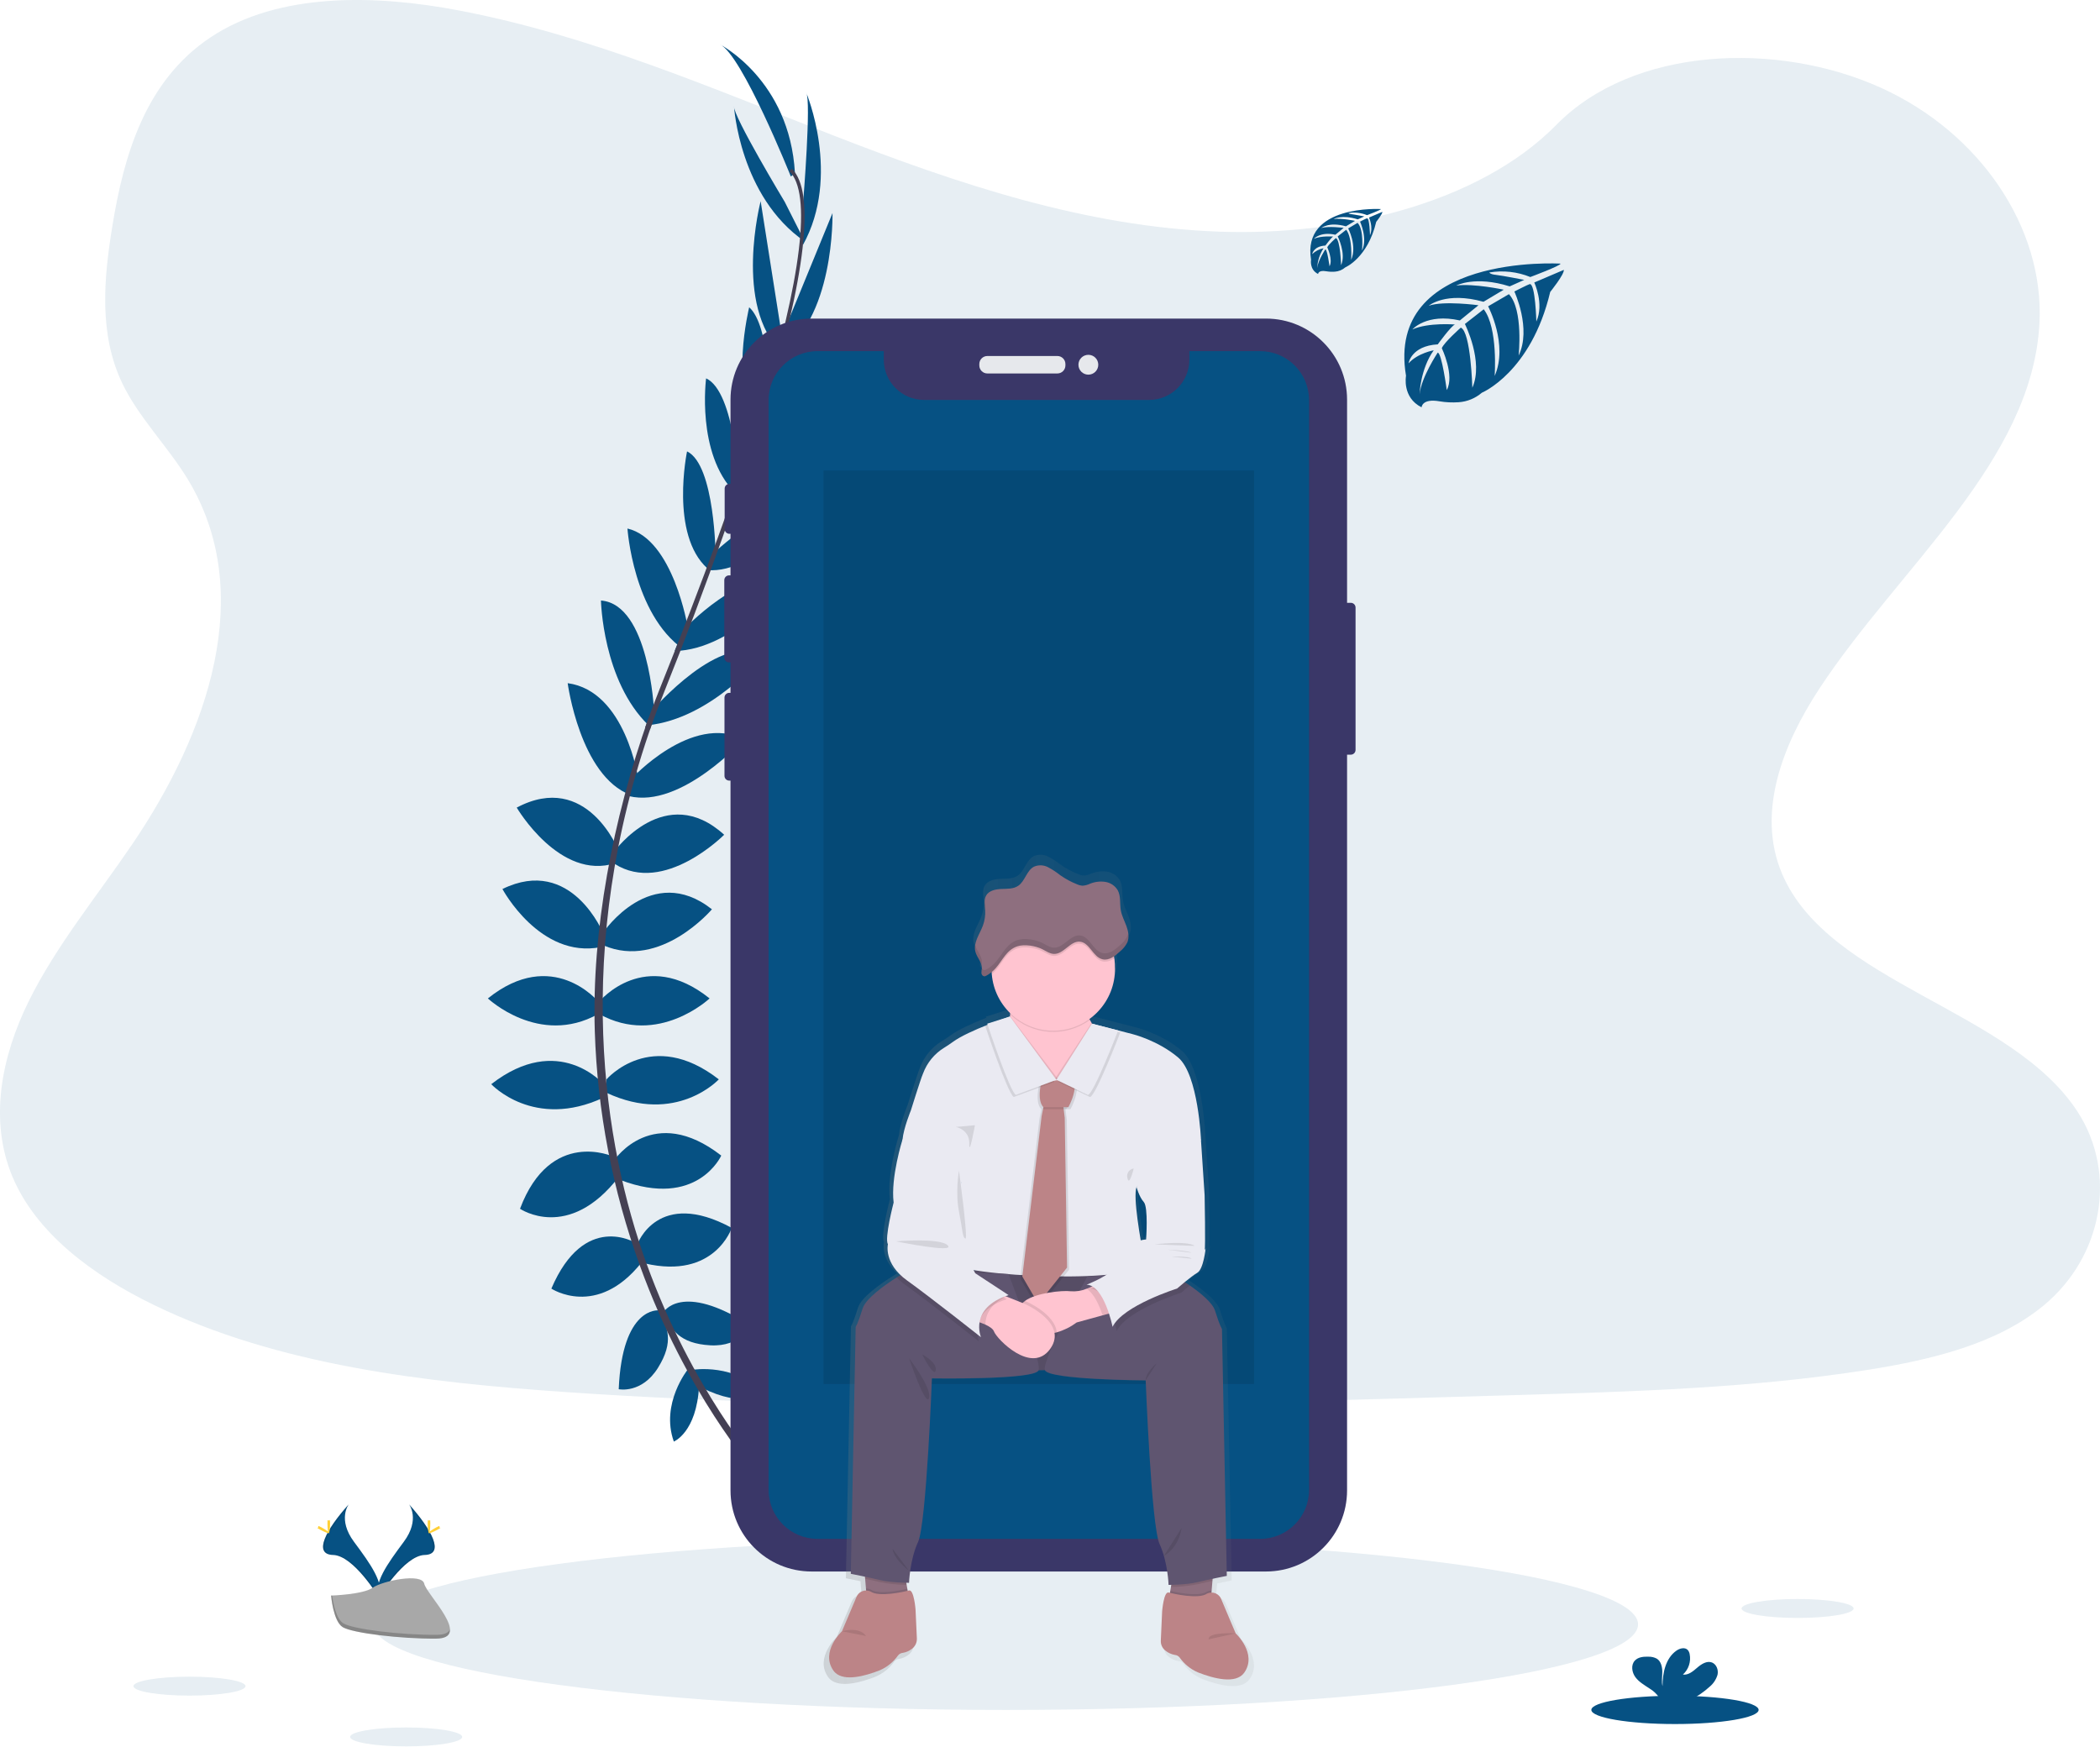
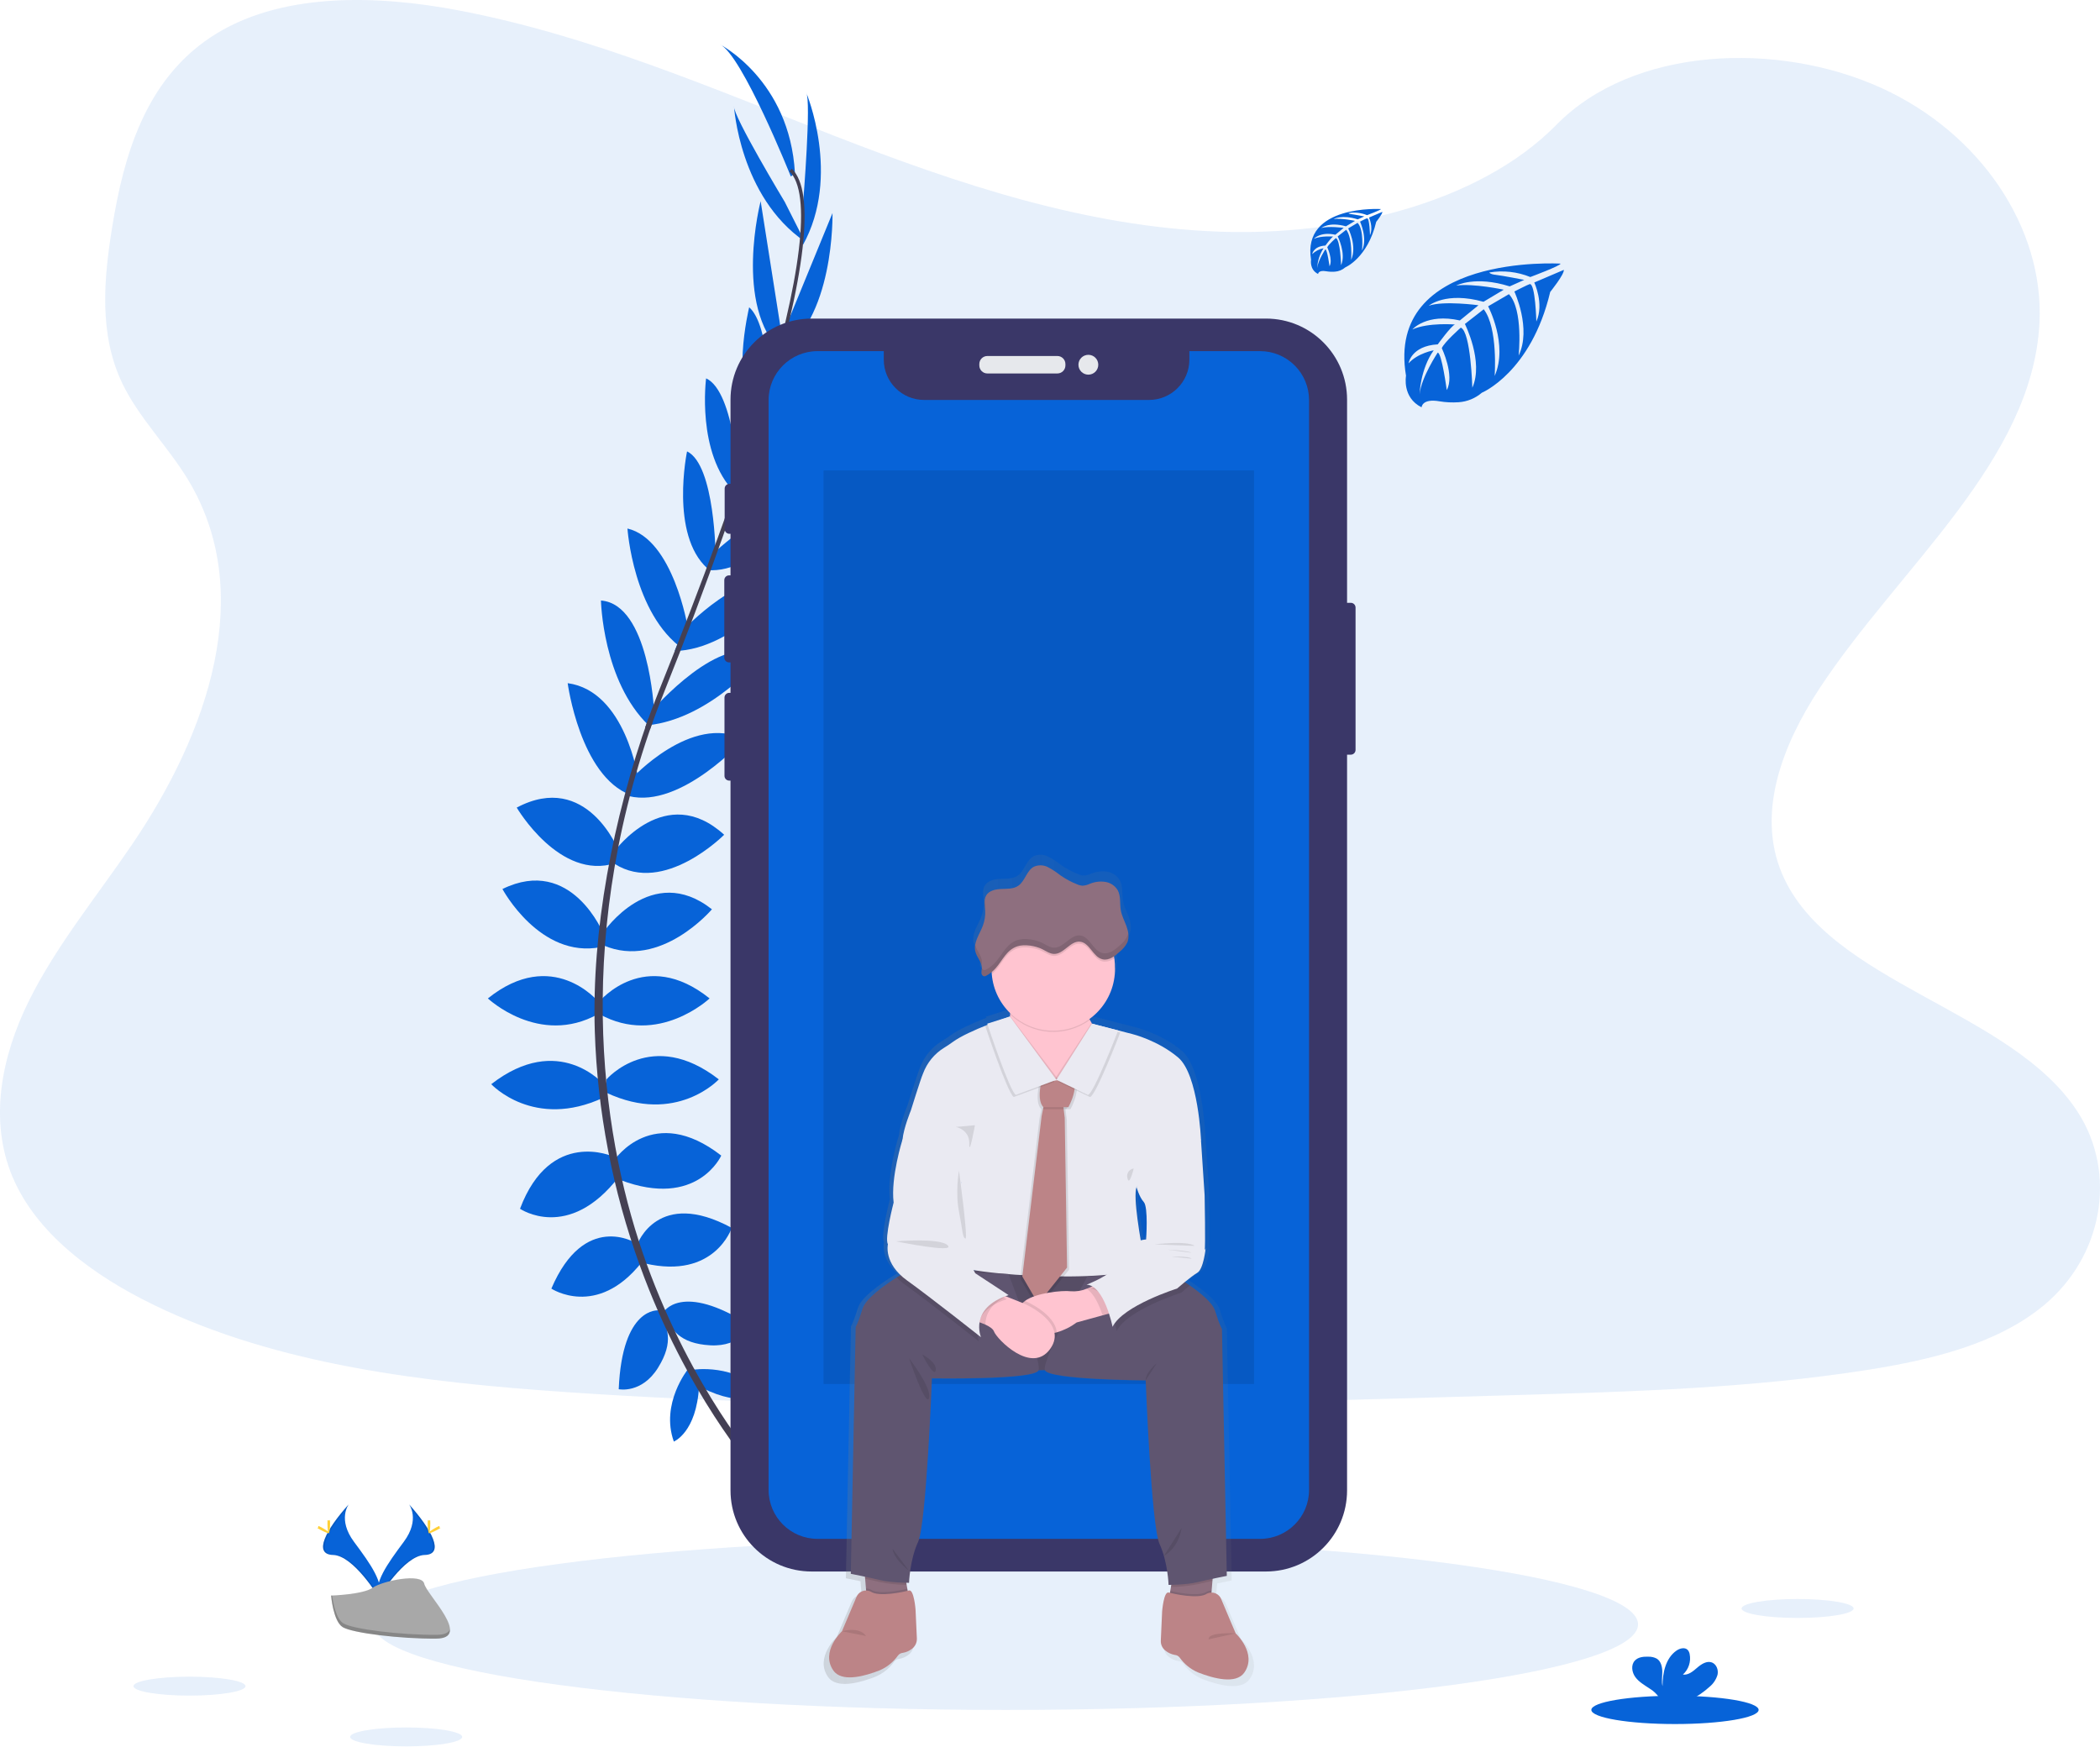
<svg xmlns="http://www.w3.org/2000/svg" id="ae7ad495-543d-4c4b-9483-8059c5566fe6" data-name="Layer 1" width="1009.54" height="839.64" viewBox="0 0 1009.54 839.64">
  <defs>
    <linearGradient id="f9d7795c-47ab-4264-adf8-fc9a284cd87a" x1="491.14" y1="640.96" x2="698.09" y2="640.96" gradientUnits="userSpaceOnUse">
      <stop offset="0" stop-color="gray" stop-opacity="0.25" />
      <stop offset="0.54" stop-color="gray" stop-opacity="0.12" />
      <stop offset="1" stop-color="gray" stop-opacity="0.1" />
    </linearGradient>
  </defs>
-   <path d="M681.78,141.58c-64.72-2.25-126.36-23.14-185.22-46S379.4,47.39,316.23,35.28c-40.63-7.79-87.1-8.89-119.83,12.89-31.51,21-41.69,57.15-47.16,90.73-4.12,25.26-6.54,51.85,4.74,75.49,7.84,16.42,21.74,30.22,31.36,45.95,33.47,54.72,9.81,122.2-26.45,175.63-17,25.07-36.75,49-49.88,75.66s-19.2,57.25-7.71,84.47c11.38,27,38.51,47.24,67.9,61.49,59.69,28.95,130,37.23,198.61,41.92,151.83,10.39,304.46,5.89,456.69,1.39,56.34-1.67,112.92-3.36,168.34-12.07,30.78-4.84,62.55-12.51,84.9-31.05,28.36-23.53,35.39-63.37,16.38-92.88-31.88-49.49-120-61.78-142.31-114.89-12.26-29.24.33-61.8,18.16-88.92,38.24-58.16,102.33-109.19,105.7-175.67,2.32-45.66-28.49-91.39-76.13-113-49.93-22.64-119.18-19.8-156,17.69C805.59,128.71,738.93,143.56,681.78,141.58Z" transform="translate(-95.23 -30.18)" opacity="0.1" style="fill: #065183;" />
-   <ellipse cx="483.49" cy="780.99" rx="303.97" ry="41.12" opacity="0.1" style="fill: #065183;" />
-   <path d="M428.24,688.75s21-3.36,33.6,11.48c0,0-9.24,7.28-29.12-2.8Z" transform="translate(-95.23 -30.18)" fill="#065183" />
-   <path d="M426,688.42S412.6,705,419.17,723.27c0,0,10.92-4.37,12.11-26.63Z" transform="translate(-95.23 -30.18)" fill="#065183" />
-   <path d="M414,661.31s8.4-15.4,42,6.16c0,0-4.48,10.36-19.32,9.52S417.87,669.43,414,661.31Z" transform="translate(-95.23 -30.18)" fill="#065183" />
-   <path d="M411.79,660.2s-17.43-2-19.12,37.9c0,0,11.05,2.3,18.9-10.33S416.17,668.08,411.79,660.2Z" transform="translate(-95.23 -30.18)" fill="#065183" />
-   <path d="M401.63,628.38s9.8-27.17,45.37-7.85c0,0-8.12,24.93-41.73,17.09Z" transform="translate(-95.23 -30.18)" fill="#065183" />
-   <path d="M390.71,587.77s18.48-27.44,51.25-2c0,0-11.48,25.76-48.45,11.76Z" transform="translate(-95.23 -30.18)" fill="#065183" />
-   <path d="M386.79,549.13s21.56-25.2,54,0c0,0-20.45,22.12-54,6.44Z" transform="translate(-95.23 -30.18)" fill="#065183" />
-   <path d="M383.43,511.61s21.84-26.33,52.93-1.4c0,0-24.65,23.24-52.93,7.56Z" transform="translate(-95.23 -30.18)" fill="#065183" />
-   <path d="M385.39,478.28s23-33.88,52.09-10.92c0,0-24.65,29.13-52.09,17.36Z" transform="translate(-95.23 -30.18)" fill="#065183" />
-   <path d="M390.71,439.36s24.36-33.6,52.65-7.84c0,0-28.85,29.12-52.65,14Z" transform="translate(-95.23 -30.18)" fill="#065183" />
-   <path d="M398.84,404.57s28.83-31.57,54-19c0,0-30.06,33.53-55.26,27.37Z" transform="translate(-95.23 -30.18)" fill="#065183" />
-   <path d="M408.91,371.6s33.33-38.65,52.65-25.77c0,0-24.52,30-55,33.05Z" transform="translate(-95.23 -30.18)" fill="#065183" />
-   <path d="M423.46,333.34s29.14-31.58,50.42-23.74c0,0-24.92,32.77-54.33,33.61Z" transform="translate(-95.23 -30.18)" fill="#065183" />
-   <path d="M436.64,297.56s32.2-30.24,46.2-24.92c0,0-23.24,33.6-47.6,31.64Z" transform="translate(-95.23 -30.18)" fill="#065183" />
-   <path d="M449.52,264.52s27.72-36.12,42.84-33.32c0,0-16.8,32.2-42.84,37Z" transform="translate(-95.23 -30.18)" fill="#065183" />
-   <path d="M463.49,220s24.51-27.7,37.74-27.63c0,0-19.34,37-38.74,36.66Z" transform="translate(-95.23 -30.18)" fill="#065183" />
-   <path d="M471.78,190.31l23.66-57.68s1.19,52.14-26.68,68.38Z" transform="translate(-95.23 -30.18)" fill="#065183" />
-   <path d="M481.38,126.7s3.92-48.16,1.4-52.08c0,0,16.93,40-1.56,73.36Z" transform="translate(-95.23 -30.18)" fill="#065183" />
-   <path d="M400.72,627.73s-24.55-15.21-40.43,22c0,0,21.84,14.5,43.31-12.51Z" transform="translate(-95.23 -30.18)" fill="#065183" />
-   <path d="M389.93,586.22s-30.1-13.73-44.71,25.12c0,0,23.26,16,47.45-15.3Z" transform="translate(-95.23 -30.18)" fill="#065183" />
-   <path d="M385.39,551.44s-21.56-25.2-54,0c0,0,20.44,22.12,54,6.44Z" transform="translate(-95.23 -30.18)" fill="#065183" />
-   <path d="M382.7,511.61s-21.85-26.33-52.93-1.4c0,0,24.64,23.24,52.93,7.56Z" transform="translate(-95.23 -30.18)" fill="#065183" />
-   <path d="M385.39,479.24s-15.32-37.95-48.62-21.63c0,0,18,33.66,47.27,27.93Z" transform="translate(-95.23 -30.18)" fill="#065183" />
-   <path d="M392.64,439.17s-15.22-38.61-49-20.71c0,0,20.68,35.39,47.5,26.68Z" transform="translate(-95.23 -30.18)" fill="#065183" />
-   <path d="M402.08,404.77s-6-42.34-33.95-46.13c0,0,5.93,44.64,30.22,53.75Z" transform="translate(-95.23 -30.18)" fill="#065183" />
-   <path d="M409.63,371.67s-2.35-51-25.5-52.77c0,0,.78,38.7,22.89,60Z" transform="translate(-95.23 -30.18)" fill="#065183" />
-   <path d="M425.87,331.88s-6.91-42.4-29-47.59c0,0,2.74,41.07,26.81,58Z" transform="translate(-95.23 -30.18)" fill="#065183" />
-   <path d="M439.26,297.87s-.24-44.18-13.74-50.67c0,0-8.37,40,9.83,56.31Z" transform="translate(-95.23 -30.18)" fill="#065183" />
-   <path d="M450.55,264s-1.9-45.5-15.87-51.91c0,0-4.79,36,13.77,54.88Z" transform="translate(-95.23 -30.18)" fill="#065183" />
-   <path d="M465.45,223.6s-.09-37-10.07-45.68c0,0-9.92,40.54,4.86,53.12Z" transform="translate(-95.23 -30.18)" fill="#065183" />
-   <path d="M470.6,188.49l-9.7-61.59s-13.2,50.47,10.16,72.7Z" transform="translate(-95.23 -30.18)" fill="#065183" />
-   <path d="M472.5,127.28s-24.93-41.39-24.41-46c0,0,2.64,43.4,34,65Z" transform="translate(-95.23 -30.18)" fill="#065183" />
-   <path d="M475.42,115.06S451.9,56.25,441.26,51.49c0,0,33.6,17.08,36.12,61.89Z" transform="translate(-95.23 -30.18)" fill="#065183" />
+   <path d="M681.78,141.58c-64.72-2.25-126.36-23.14-185.22-46S379.4,47.39,316.23,35.28c-40.63-7.79-87.1-8.89-119.83,12.89-31.51,21-41.69,57.15-47.16,90.73-4.12,25.26-6.54,51.85,4.74,75.49,7.84,16.42,21.74,30.22,31.36,45.95,33.47,54.72,9.81,122.2-26.45,175.63-17,25.07-36.75,49-49.88,75.66s-19.2,57.25-7.71,84.47c11.38,27,38.51,47.24,67.9,61.49,59.69,28.95,130,37.23,198.61,41.92,151.83,10.39,304.46,5.89,456.69,1.39,56.34-1.67,112.92-3.36,168.34-12.07,30.78-4.84,62.55-12.51,84.9-31.05,28.36-23.53,35.39-63.37,16.38-92.88-31.88-49.49-120-61.78-142.31-114.89-12.26-29.24.33-61.8,18.16-88.92,38.24-58.16,102.33-109.19,105.7-175.67,2.32-45.66-28.49-91.39-76.13-113-49.93-22.64-119.18-19.8-156,17.69C805.59,128.71,738.93,143.56,681.78,141.58Z" transform="translate(-95.23 -30.18)" opacity="0.1" style="fill: #0763D8;" />
+   <ellipse cx="483.49" cy="780.99" rx="303.97" ry="41.12" opacity="0.1" style="fill: #0763D8;" />
+   <path d="M428.24,688.75s21-3.36,33.6,11.48c0,0-9.24,7.28-29.12-2.8Z" transform="translate(-95.23 -30.18)" fill="#0763D8" />
+   <path d="M426,688.42S412.6,705,419.17,723.27c0,0,10.92-4.37,12.11-26.63Z" transform="translate(-95.23 -30.18)" fill="#0763D8" />
+   <path d="M414,661.31s8.4-15.4,42,6.16c0,0-4.48,10.36-19.32,9.52S417.87,669.43,414,661.31Z" transform="translate(-95.23 -30.18)" fill="#0763D8" />
+   <path d="M411.79,660.2s-17.43-2-19.12,37.9c0,0,11.05,2.3,18.9-10.33S416.17,668.08,411.79,660.2Z" transform="translate(-95.23 -30.18)" fill="#0763D8" />
+   <path d="M401.63,628.38s9.8-27.17,45.37-7.85c0,0-8.12,24.93-41.73,17.09Z" transform="translate(-95.23 -30.18)" fill="#0763D8" />
+   <path d="M390.71,587.77s18.48-27.44,51.25-2c0,0-11.48,25.76-48.45,11.76Z" transform="translate(-95.23 -30.18)" fill="#0763D8" />
+   <path d="M386.79,549.13s21.56-25.2,54,0c0,0-20.45,22.12-54,6.44Z" transform="translate(-95.23 -30.18)" fill="#0763D8" />
+   <path d="M383.43,511.61s21.84-26.33,52.93-1.4c0,0-24.65,23.24-52.93,7.56Z" transform="translate(-95.23 -30.18)" fill="#0763D8" />
+   <path d="M385.39,478.28s23-33.88,52.09-10.92c0,0-24.65,29.13-52.09,17.36Z" transform="translate(-95.23 -30.18)" fill="#0763D8" />
+   <path d="M390.71,439.36s24.36-33.6,52.65-7.84c0,0-28.85,29.12-52.65,14Z" transform="translate(-95.23 -30.18)" fill="#0763D8" />
+   <path d="M398.84,404.57s28.83-31.57,54-19c0,0-30.06,33.53-55.26,27.37Z" transform="translate(-95.23 -30.18)" fill="#0763D8" />
+   <path d="M408.91,371.6s33.33-38.65,52.65-25.77c0,0-24.52,30-55,33.05Z" transform="translate(-95.23 -30.18)" fill="#0763D8" />
+   <path d="M423.46,333.34s29.14-31.58,50.42-23.74c0,0-24.92,32.77-54.33,33.61Z" transform="translate(-95.23 -30.18)" fill="#0763D8" />
+   <path d="M436.64,297.56s32.2-30.24,46.2-24.92c0,0-23.24,33.6-47.6,31.64Z" transform="translate(-95.23 -30.18)" fill="#0763D8" />
+   <path d="M449.52,264.52s27.72-36.12,42.84-33.32c0,0-16.8,32.2-42.84,37Z" transform="translate(-95.23 -30.18)" fill="#0763D8" />
+   <path d="M463.49,220s24.51-27.7,37.74-27.63c0,0-19.34,37-38.74,36.66Z" transform="translate(-95.23 -30.18)" fill="#0763D8" />
+   <path d="M471.78,190.31l23.66-57.68s1.19,52.14-26.68,68.38Z" transform="translate(-95.23 -30.18)" fill="#0763D8" />
+   <path d="M481.38,126.7s3.92-48.16,1.4-52.08c0,0,16.93,40-1.56,73.36Z" transform="translate(-95.23 -30.18)" fill="#0763D8" />
+   <path d="M400.72,627.73s-24.55-15.21-40.43,22c0,0,21.84,14.5,43.31-12.51Z" transform="translate(-95.23 -30.18)" fill="#0763D8" />
+   <path d="M389.93,586.22s-30.1-13.73-44.71,25.12c0,0,23.26,16,47.45-15.3Z" transform="translate(-95.23 -30.18)" fill="#0763D8" />
+   <path d="M385.39,551.44s-21.56-25.2-54,0c0,0,20.44,22.12,54,6.44Z" transform="translate(-95.23 -30.18)" fill="#0763D8" />
+   <path d="M382.7,511.61s-21.85-26.33-52.93-1.4c0,0,24.64,23.24,52.93,7.56Z" transform="translate(-95.23 -30.18)" fill="#0763D8" />
+   <path d="M385.39,479.24s-15.32-37.95-48.62-21.63c0,0,18,33.66,47.27,27.93Z" transform="translate(-95.23 -30.18)" fill="#0763D8" />
+   <path d="M392.64,439.17s-15.22-38.61-49-20.71c0,0,20.68,35.39,47.5,26.68Z" transform="translate(-95.23 -30.18)" fill="#0763D8" />
+   <path d="M402.08,404.77s-6-42.34-33.95-46.13c0,0,5.93,44.64,30.22,53.75Z" transform="translate(-95.23 -30.18)" fill="#0763D8" />
+   <path d="M409.63,371.67s-2.35-51-25.5-52.77c0,0,.78,38.7,22.89,60Z" transform="translate(-95.23 -30.18)" fill="#0763D8" />
+   <path d="M425.87,331.88s-6.91-42.4-29-47.59c0,0,2.74,41.07,26.81,58Z" transform="translate(-95.23 -30.18)" fill="#0763D8" />
+   <path d="M439.26,297.87s-.24-44.18-13.74-50.67c0,0-8.37,40,9.83,56.31Z" transform="translate(-95.23 -30.18)" fill="#0763D8" />
+   <path d="M450.55,264s-1.9-45.5-15.87-51.91c0,0-4.79,36,13.77,54.88Z" transform="translate(-95.23 -30.18)" fill="#0763D8" />
+   <path d="M465.45,223.6s-.09-37-10.07-45.68c0,0-9.92,40.54,4.86,53.12Z" transform="translate(-95.23 -30.18)" fill="#0763D8" />
+   <path d="M470.6,188.49l-9.7-61.59s-13.2,50.47,10.16,72.7Z" transform="translate(-95.23 -30.18)" fill="#0763D8" />
+   <path d="M472.5,127.28s-24.93-41.39-24.41-46c0,0,2.64,43.4,34,65Z" transform="translate(-95.23 -30.18)" fill="#0763D8" />
+   <path d="M475.42,115.06S451.9,56.25,441.26,51.49c0,0,33.6,17.08,36.12,61.89Z" transform="translate(-95.23 -30.18)" fill="#0763D8" />
  <path d="M462.36,229.35l-1.61-.49c19.85-64.73,24.81-106,13.95-116.34l1.16-1.22C487.36,122.21,482.7,163,462.36,229.35Z" transform="translate(-95.23 -30.18)" fill="#444053" />
  <path d="M407.7,380.87l-2.37-.84c2.1-5.93,4.37-11.95,6.75-17.89,20.72-51.64,38.36-99.67,49.67-136.55l2.07-1c-11.33,36.95-28.65,86.83-49.4,138.53C412.05,369,409.79,375,407.7,380.87Z" transform="translate(-95.23 -30.18)" fill="#444053" />
  <path d="M457.79,737.2c-.32-.36-32.5-36.58-54.92-98.44A364.43,364.43,0,0,1,381.17,526c-1.54-48.13,8.56-101.87,25.86-150.68l1.88,2.2c-38.83,109.56-23.4,203.45-2.94,260,22.2,61.29,54,97.13,54.32,97.48Z" transform="translate(-95.23 -30.18)" fill="#444053" />
  <rect x="642.8" y="289.82" width="8.86" height="73.02" rx="2.29" ry="2.29" fill="#3a3768" />
  <rect x="348.37" y="232.61" width="4.97" height="24.04" rx="2.29" ry="2.29" fill="#3a3768" />
  <rect x="348.19" y="276.63" width="5.6" height="41.84" rx="2.29" ry="2.29" fill="#3a3768" />
  <rect x="348.28" y="333.11" width="5.33" height="42.2" rx="2.29" ry="2.29" fill="#3a3768" />
  <rect x="351.18" y="153.17" width="296.4" height="602.39" rx="38.99" ry="38.99" fill="#3a3768" />
-   <path d="M701,199H667v4.09a19.38,19.38,0,0,1-19.39,19.38H539.48a19.38,19.38,0,0,1-19.39-19.38V199H488.26a23.54,23.54,0,0,0-23.54,23.54V746.51a23.54,23.54,0,0,0,23.54,23.54H701a23.54,23.54,0,0,0,23.54-23.54V222.58A23.54,23.54,0,0,0,701,199Z" transform="translate(-95.23 -30.18)" style="fill: #065183;" />
+   <path d="M701,199H667v4.09a19.38,19.38,0,0,1-19.39,19.38H539.48a19.38,19.38,0,0,1-19.39-19.38V199H488.26a23.54,23.54,0,0,0-23.54,23.54V746.51a23.54,23.54,0,0,0,23.54,23.54H701a23.54,23.54,0,0,0,23.54-23.54V222.58A23.54,23.54,0,0,0,701,199Z" transform="translate(-95.23 -30.18)" style="fill: #0763D8;" />
  <rect x="470.79" y="171.16" width="41.39" height="8.4" rx="3.87" ry="3.87" fill="#e6e8ec" />
  <circle cx="523.21" cy="175.36" r="4.77" fill="#e6e8ec" />
-   <path d="M845.43,156.93s-84.2-5.08-74.28,53.92c0,0-2,10.43,7.48,15.16,0,0,.15-4.37,8.64-2.88a39.5,39.5,0,0,0,9.15.44A19.06,19.06,0,0,0,807.6,219h0s23.67-9.78,32.87-48.46c0,0,6.81-8.44,6.54-10.61L832.8,166s4.86,10.25,1,18.77c0,0-.46-18.4-3.19-18-.55.08-7.38,3.55-7.38,3.55s8.35,17.85,2.05,30.83c0,0,2.39-22-4.66-29.54l-10,5.84s9.76,18.44,3.14,33.49c0,0,1.7-23.08-5.25-32.07l-9.06,7.07s9.17,18.17,3.58,30.65c0,0-.73-26.86-5.54-28.89,0,0-7.93,7-9.14,9.86,0,0,6.28,13.2,2.38,20.16,0,0-2.39-17.9-4.35-18,0,0-7.9,11.86-8.72,20,0,0,.34-12.09,6.81-21.12,0,0-7.64,1.31-12.1,6.26,0,0,1.23-8.38,14.05-9.12,0,0,6.53-9,8.27-9.54,0,0-12.74-1.07-20.47,2.36,0,0,6.8-7.91,22.81-4.31l8.95-7.31s-16.78-2.29-23.9.24c0,0,8.19-7,26.31-1.9l9.74-5.82s-14.31-3.08-22.83-2c0,0,9-4.85,25.69.41l7-3.13s-10.48-2.06-13.55-2.39-3.23-1.17-3.23-1.17a36.35,36.35,0,0,1,19.69,2.19S845.68,157.86,845.43,156.93Z" transform="translate(-95.23 -30.18)" fill="#065183" />
-   <path d="M759.06,130.69s-38-2.29-33.56,24.37c0,0-.89,4.71,3.38,6.85,0,0,.07-2,3.91-1.31a17.51,17.51,0,0,0,4.13.2,8.56,8.56,0,0,0,5.05-2.08h0s10.7-4.42,14.86-21.9c0,0,3.07-3.81,2.95-4.79l-6.42,2.74s2.19,4.63.47,8.48c0,0-.21-8.31-1.44-8.12-.25,0-3.34,1.61-3.34,1.61s3.78,8.07.93,13.93c0,0,1.08-9.94-2.11-13.35L743.35,140s4.41,8.33,1.42,15.13c0,0,.77-10.43-2.37-14.49l-4.09,3.2s4.14,8.21,1.62,13.85c0,0-.34-12.14-2.51-13.06,0,0-3.58,3.16-4.13,4.46,0,0,2.84,6,1.08,9.11,0,0-1.08-8.09-2-8.13,0,0-3.57,5.36-3.94,9a19.52,19.52,0,0,1,3.08-9.54,10.76,10.76,0,0,0-5.47,2.83s.56-3.79,6.35-4.12c0,0,3-4.07,3.74-4.32,0,0-5.76-.48-9.25,1.07,0,0,3.07-3.57,10.3-1.95l4-3.3s-7.59-1-10.8.11c0,0,3.7-3.16,11.89-.86l4.4-2.63s-6.47-1.39-10.32-.89c0,0,4.07-2.19,11.61.18l3.15-1.41s-4.74-.93-6.13-1.08-1.46-.53-1.46-.53a16.39,16.39,0,0,1,8.9,1S759.18,131.11,759.06,130.69Z" transform="translate(-95.23 -30.18)" fill="#065183" />
+   <path d="M845.43,156.93s-84.2-5.08-74.28,53.92c0,0-2,10.43,7.48,15.16,0,0,.15-4.37,8.64-2.88a39.5,39.5,0,0,0,9.15.44A19.06,19.06,0,0,0,807.6,219h0s23.67-9.78,32.87-48.46c0,0,6.81-8.44,6.54-10.61L832.8,166s4.86,10.25,1,18.77c0,0-.46-18.4-3.19-18-.55.08-7.38,3.55-7.38,3.55s8.35,17.85,2.05,30.83c0,0,2.39-22-4.66-29.54l-10,5.84s9.76,18.44,3.14,33.49c0,0,1.7-23.08-5.25-32.07l-9.06,7.07s9.17,18.17,3.58,30.65c0,0-.73-26.86-5.54-28.89,0,0-7.93,7-9.14,9.86,0,0,6.28,13.2,2.38,20.16,0,0-2.39-17.9-4.35-18,0,0-7.9,11.86-8.72,20,0,0,.34-12.09,6.81-21.12,0,0-7.64,1.31-12.1,6.26,0,0,1.23-8.38,14.05-9.12,0,0,6.53-9,8.27-9.54,0,0-12.74-1.07-20.47,2.36,0,0,6.8-7.91,22.81-4.31l8.95-7.31s-16.78-2.29-23.9.24c0,0,8.19-7,26.31-1.9l9.74-5.82s-14.31-3.08-22.83-2c0,0,9-4.85,25.69.41l7-3.13s-10.48-2.06-13.55-2.39-3.23-1.17-3.23-1.17a36.35,36.35,0,0,1,19.69,2.19S845.68,157.86,845.43,156.93Z" transform="translate(-95.23 -30.18)" fill="#0763D8" />
+   <path d="M759.06,130.69s-38-2.29-33.56,24.37c0,0-.89,4.71,3.38,6.85,0,0,.07-2,3.91-1.31a17.51,17.51,0,0,0,4.13.2,8.56,8.56,0,0,0,5.05-2.08h0s10.7-4.42,14.86-21.9c0,0,3.07-3.81,2.95-4.79l-6.42,2.74s2.19,4.63.47,8.48c0,0-.21-8.31-1.44-8.12-.25,0-3.34,1.61-3.34,1.61s3.78,8.07.93,13.93c0,0,1.08-9.94-2.11-13.35L743.35,140s4.41,8.33,1.42,15.13c0,0,.77-10.43-2.37-14.49l-4.09,3.2s4.14,8.21,1.62,13.85c0,0-.34-12.14-2.51-13.06,0,0-3.58,3.16-4.13,4.46,0,0,2.84,6,1.08,9.11,0,0-1.08-8.09-2-8.13,0,0-3.57,5.36-3.94,9a19.52,19.52,0,0,1,3.08-9.54,10.76,10.76,0,0,0-5.47,2.83s.56-3.79,6.35-4.12c0,0,3-4.07,3.74-4.32,0,0-5.76-.48-9.25,1.07,0,0,3.07-3.57,10.3-1.95l4-3.3s-7.59-1-10.8.11c0,0,3.7-3.16,11.89-.86l4.4-2.63s-6.47-1.39-10.32-.89c0,0,4.07-2.19,11.61.18l3.15-1.41s-4.74-.93-6.13-1.08-1.46-.53-1.46-.53a16.39,16.39,0,0,1,8.9,1S759.18,131.11,759.06,130.69Z" transform="translate(-95.23 -30.18)" fill="#0763D8" />
  <rect x="395.91" y="226.18" width="206.95" height="439.24" opacity="0.1" />
  <path d="M691.75,818.22s-4.88-11.36-7.06-16.6c-1.23-3-3.31-3.5-4.9-3.43l.09-1,.39-4.73.08-1c3.77-.79,7-1.41,7-1.41L685,668.73s-1-1.28-3.42-9c-1.2-3.85-7-8.58-12.42-12.35-.85-.59-1.68-1.15-2.5-1.69a62.39,62.39,0,0,1,6.21-4.58c3.08-1.79,4.1-12,4.1-12l-.51,1c.51-1,0-27.07,0-27.07l-1.8-27.06s-1.28-32.17-11.28-40.6S640.75,524,640.75,524l-7-1.8h0l-12.9-3.31c-.36-.59-.71-1.21-1-1.86-.13-.25-.25-.51-.37-.77a30.2,30.2,0,0,0,12.75-24.65,29.73,29.73,0,0,0-.39-4.84c0-.3-.11-.61-.17-.91a25.2,25.2,0,0,0,3-2.41,13.63,13.63,0,0,0,3.66-4.49h0a7.57,7.57,0,0,0,.34-1.05c0-.1,0-.2.06-.31s.09-.53.12-.8c0-.1,0-.2,0-.3,0-.29,0-.59,0-.88,0-.07,0-.14,0-.22,0-.33-.05-.66-.1-1a.13.13,0,0,0,0-.06h0a17.21,17.21,0,0,0-.9-3.4c-1-2.58-2.3-5-2.77-7.75-.58-3.25.09-6.8-1.46-9.72a8.67,8.67,0,0,0-6.09-4.19,14.35,14.35,0,0,0-7.52.86,10.7,10.7,0,0,1-3.71,1,7.75,7.75,0,0,1-2.71-.66,40.19,40.19,0,0,1-8.4-4.51,40.22,40.22,0,0,0-6-3.92,8.12,8.12,0,0,0-6.92-.28c-3.7,1.88-4.4,7.12-7.84,9.43-2.37,1.6-5.46,1.44-8.32,1.54s-6.1.81-7.51,3.29c-1,1.72-.76,3.77-.57,5.78l.06.68c0,.24,0,.49.06.73a18.37,18.37,0,0,1-1.13,7.56c-1.38,3.66-4,7.27-3.91,11h0a7.66,7.66,0,0,0,.23,1.76,8.45,8.45,0,0,0,.28.85h0a37.24,37.24,0,0,0,1.85,3.61l.09.16c.07.14.14.28.2.42s.18.38.25.57.08.19.11.28.13.37.18.56a5.36,5.36,0,0,1,.21,1.74,16.2,16.2,0,0,0-.19,2.29,1.68,1.68,0,0,0,1.34,1.63,2.23,2.23,0,0,0,1.16-.36,18.57,18.57,0,0,0,2.55-1.75c0,.32,0,.64.06,1a30.26,30.26,0,0,0,9.09,18.83c0,.31,0,.63-.07,1s-.05.72-.07,1.09h0l-11.2,3.52s.06.2.18.54l-1.18.47h0c-5.81,2.35-12.28,5.27-15.9,7.92-1.6,1.16-3.06,2.11-4.37,2.9a25,25,0,0,0-10.36,12.55l-.15.38c-1,2.29-5.9,17.87-5.9,17.87s-3.59,8.68-4.11,14.3c0,0-5.9,18.63-4.36,30.89,0,0-4.62,17.62-2.82,20.42,0,0-1.84,7.58,6.24,15.21-.59.36-1.23.75-1.9,1.18-6.26,3.94-15.29,10.33-16.83,15.26-2.39,7.67-3.42,9-3.42,9L501.88,789s3.23.62,7,1.4l.08,1,.39,4.72.09,1c-1.59-.07-3.67.48-4.9,3.44-2.19,5.23-7,16.58-7,16.58s-10.77,10-4.24,19.28a6.68,6.68,0,0,0,1,1.16c4.69,4.26,14.69,1.53,21.8-1.25a21.26,21.26,0,0,0,9-7.26,3.42,3.42,0,0,1,2.4-1.33,9.8,9.8,0,0,0,4.47-1.95,6,6,0,0,0,2.46-5,.76.76,0,0,1,0-.15l-.63-14.23s-.77-9.94-3.22-9.3l-.63.15-.17-1h0l-.33-1.93-.17-1,1.36,0s.34-11.24,4.45-20.08S541.9,693,541.9,693s50.87.83,52.57-3.94v0c1,0,2.09,0,3.13-.07,1.71,4.77,49.72,5,49.72,5s2.73,71.49,6.83,80.34a40.82,40.82,0,0,1,2.15,5.86h0a65.41,65.41,0,0,1,2.31,14.21l1.36,0-.18,1-.33,1.92-.17,1-.65-.15c-2.43-.63-3.2,9.31-3.2,9.31l-.65,14.32a5.81,5.81,0,0,0,2.38,5,10,10,0,0,0,4.55,2,3.34,3.34,0,0,1,2.4,1.32,21.32,21.32,0,0,0,9,7.26c7.68,3,18.72,5.93,22.82.1C702.52,828.18,691.75,818.22,691.75,818.22ZM562.45,639.88v0l.12,0ZM642.8,599s1.29,4.85,3.59,7.4,1.16,18.39,1.16,18.39a14.2,14.2,0,0,0-2.68.43C643.1,614.69,641.47,603,642.8,599Z" transform="translate(-95.23 -30.18)" fill="url(#f9d7795c-47ab-4264-adf8-fc9a284cd87a)" />
  <polygon points="436.96 768.43 416.85 770.43 416.29 763.7 415.9 759.07 415.35 752.3 434.35 753.3 435.86 761.99 436.18 763.88 436.19 763.88 436.96 768.43" fill="#8e6f7f" />
  <polygon points="583.41 753.31 582.86 760.07 582.48 764.7 581.91 771.43 561.79 769.43 562.59 764.88 562.9 763 564.41 754.31 583.41 753.31" fill="#8e6f7f" />
  <path d="M657.33,686.1l-59.8,2.81q-4.08.2-8.16,0l-57.13-2.8V640.85H657.33Z" transform="translate(-95.23 -30.18)" fill="#5f5570" />
  <path d="M657.33,686.1l-59.8,2.81q-4.08.2-8.16,0l-57.13-2.8V640.85H657.33Z" transform="translate(-95.23 -30.18)" opacity="0.1" />
  <path d="M580.75,518.91s-19.92,6.69-27.42,12.19c-1.56,1.14-3,2.08-4.26,2.85A24.4,24.4,0,0,0,539,546.23c-.05.14-.1.26-.15.37-1,2.25-5.75,17.5-5.75,17.5s-3.5,8.5-4,14,28.5,20.25,28.5,20.25-14,30.5-7.75,38.25,97.5,11.5,95.5,0-5.5-30.5-3.75-35.75l31-22.5s-1.25-31.5-11-39.75-22-11.25-22-11.25l-19.41-5s-6.84,17-14.34,19.25S581.92,533.46,580.75,518.91Z" transform="translate(-95.23 -30.18)" fill="#eaeaf2" />
  <path d="M608.73,547.54s-8.46,7.06-12.9,0c0,0-4,11.94,0,15.94l-.15.81-.71,3.56-9.26,77L593.33,658,607.2,640.6l-1.12-72-.5-4.13-.12-1h2.37S614.12,552.6,608.73,547.54Z" transform="translate(-95.23 -30.18)" opacity="0.1" />
  <path d="M610.73,547.54s-8.46,7.06-12.9,0c0,0-4,11.94,0,15.94l-.15.81-.71,3.56-9.26,77L595.33,658,609.2,640.6l-1.12-72-.5-4.13-.12-1h2.37S616.12,552.6,610.73,547.54Z" transform="translate(-95.23 -30.18)" opacity="0.1" />
  <polygon points="512.97 609.43 499.1 626.8 491.46 613.72 500.73 536.68 501.44 533.12 501.6 532.3 502.85 529.06 511.23 532.3 511.35 533.3 511.85 537.43 512.97 609.43" fill="#bc8487" />
  <path d="M531.09,792.16a67.93,67.93,0,0,1-12.85-1.31c-2.09-.52-4.71-1.1-7.1-1.61l-.56-6.77,19,1Z" transform="translate(-95.23 -30.18)" opacity="0.1" />
  <path d="M594.48,689c-1.66,4.67-51.24,3.85-51.24,3.85s-2.66,70-6.66,78.67-4.34,19.66-4.34,19.66-8.66,0-14-1.33-14-3-14-3l2.34-118.75s1-1.25,3.33-8.76c1.5-4.83,10.3-11.09,16.39-15,3.4-2.14,5.94-3.54,5.94-3.54l29.58,1.2,18.26.74S596.15,684.33,594.48,689Z" transform="translate(-95.23 -30.18)" fill="#5f5570" />
  <path d="M532.2,798.6l-20.12,2-.57-6.73a6,6,0,0,1,2.19.48c3.67,2.64,14.16.54,17.71-.3h0Z" transform="translate(-95.23 -30.18)" opacity="0.1" />
  <path d="M536,818.05a5.87,5.87,0,0,1-2.41,4.89,9.55,9.55,0,0,1-4.35,1.91,3.25,3.25,0,0,0-2.33,1.3,20.87,20.87,0,0,1-8.8,7.11c-6.93,2.72-16.68,5.39-21.25,1.22a6.32,6.32,0,0,1-1-1.13c-6.37-9.12,4.13-18.88,4.13-18.88s4.74-11.12,6.87-16.24a5,5,0,0,1,6.87-2.88c4,2.88,16.13.12,18.5-.49s3.13,9.11,3.13,9.11L536,817.9A.76.76,0,0,0,536,818.05Z" transform="translate(-95.23 -30.18)" fill="#bc8487" />
  <path d="M678.65,783.48l-.56,6.76c-2.39.51-5,1.09-7.11,1.61a68.11,68.11,0,0,1-12.84,1.32l1.51-8.69Z" transform="translate(-95.23 -30.18)" opacity="0.1" />
  <path d="M685,787.85s-8.66,1.67-14,3-14,1.33-14,1.33-.33-11-4.33-19.66S646,693.85,646,693.85s-46.78-.27-48.45-4.94,20.39-45,20.39-45l13.45-.7L657,641.85s5,2.72,10.24,6.39,10.93,8.33,12.1,12.1c2.33,7.51,3.33,8.76,3.33,8.76Z" transform="translate(-95.23 -30.18)" fill="#5f5570" />
  <path d="M677.71,794.87l-.56,6.73-20.13-2,.8-4.55c3.55.85,14,2.94,17.7.3A6,6,0,0,1,677.71,794.87Z" transform="translate(-95.23 -30.18)" opacity="0.1" />
  <path d="M675.52,796.35a5,5,0,0,1,6.88,2.88c2.12,5.12,6.87,16.25,6.87,16.25s10.5,9.75,4.13,18.87c-4,5.72-14.76,2.85-22.24-.09a20.74,20.74,0,0,1-8.8-7.11,3.26,3.26,0,0,0-2.34-1.3,9.81,9.81,0,0,1-4.44-2,5.72,5.72,0,0,1-2.31-4.88l.63-14s.75-9.73,3.12-9.12S671.52,799.23,675.52,796.35Z" transform="translate(-95.23 -30.18)" fill="#bc8487" />
  <path d="M623.83,527.35l-20.19,21.4-.56.6-.73-.43c-4.22-2.5-25.33-15.24-23.52-19.07,1-2.18,1.59-6.72,1.9-10.63,0-.47.06-.93.1-1.38.2-3.09.25-5.49.25-5.49s38-6.5,36.5,0c-.61,2.63.3,5.59,1.59,8.18.38.75.8,1.46,1.21,2.13A33,33,0,0,0,623.83,527.35Z" transform="translate(-95.23 -30.18)" fill="#ffc4d0" />
  <path d="M619.17,520.53a29.65,29.65,0,0,1-38.34-2.69c.2-3.09.25-5.49.25-5.49s38-6.5,36.5,0C617,515,617.88,517.94,619.17,520.53Z" transform="translate(-95.23 -30.18)" opacity="0.1" />
  <path d="M631.24,495.64A29.67,29.67,0,0,1,572,498.46q-.12-1.4-.12-2.82a29.67,29.67,0,1,1,59.33,0Z" transform="translate(-95.23 -30.18)" fill="#ffc4d0" />
  <path d="M630.87,490.9a7.1,7.1,0,0,1-5.58,1.51c-4.58-1-6.15-8-10.83-8.48s-7.79,6-12.53,5.87c-2-.05-3.8-1.36-5.64-2.27-3.22-1.59-8.52-2.56-12-1.36-5.23,1.79-7,6.63-10.34,10.48a15.25,15.25,0,0,1-1.87,1.81q-.12-1.4-.12-2.82a29.67,29.67,0,0,1,59-4.74Z" transform="translate(-95.23 -30.18)" opacity="0.1" />
  <path d="M596.29,486.54c1.84.9,3.6,2.22,5.64,2.27,4.73.12,7.82-6.39,12.52-5.88s6.25,7.45,10.85,8.48c3.09.7,6-1.61,8.31-3.76a13.23,13.23,0,0,0,3.57-4.39c1-2.48.48-5.34-.45-7.86s-2.24-4.94-2.7-7.59c-.56-3.18.09-6.66-1.42-9.52a8.43,8.43,0,0,0-5.94-4.1,14,14,0,0,0-7.33.83,10.37,10.37,0,0,1-3.61,1,7.64,7.64,0,0,1-2.65-.65,39.13,39.13,0,0,1-8.18-4.41,38.35,38.35,0,0,0-5.83-3.84,7.86,7.86,0,0,0-6.74-.27c-3.6,1.84-4.29,7-7.64,9.23-2.31,1.56-5.32,1.4-8.1,1.51s-6,.78-7.32,3.21c-1.18,2.09-.59,4.66-.44,7.05a18.1,18.1,0,0,1-1.11,7.4c-1.55,4.14-4.7,8.22-3.58,12.5.73,2.81,3.25,5.14,3.1,8a15.25,15.25,0,0,0-.19,2.23,1.65,1.65,0,0,0,1.31,1.6,2,2,0,0,0,1.12-.36,16.72,16.72,0,0,0,4.41-3.57c3.38-3.86,5.13-8.69,10.36-10.48C587.78,484,593.07,484.94,596.29,486.54Z" transform="translate(-95.23 -30.18)" fill="#8e6f7f" />
  <path d="M630.7,661.1l-5.4,1.47L612.83,666a30.13,30.13,0,0,1-9.59,4.77c-7.63,1.93-12.56-2.27-16.66-8.77-1.65-2.6-.82-4.68,1.34-6.31,5.2-3.93,18.06-5.21,22-4.69a16.46,16.46,0,0,0,7.59-1.18,29.4,29.4,0,0,0,4.91-2.32Z" transform="translate(-95.23 -30.18)" fill="#ffc4d0" />
  <path d="M630.7,661.1l-5.4,1.47c-1.55-4.67-4.1-10.53-7.75-12.78a29.4,29.4,0,0,0,4.91-2.32Z" transform="translate(-95.23 -30.18)" opacity="0.1" />
  <path d="M667.22,648.24c-2.24,1.81-4.14,3.46-4.14,3.46s-26,8.15-31,18.4c0,0-4-20-12.5-20.25,0,0,9.15-3.59,11.79-6.66L657,641.85S662,644.57,667.22,648.24Z" transform="translate(-95.23 -30.18)" opacity="0.1" />
  <path d="M666.83,569.85l5.75,8.5,1.75,26.5s.5,25.5,0,26.5l.5-1s-1,10-4,11.75-9.75,7.6-9.75,7.6-26,8.15-31,18.4c0,0-4-20-12.5-20.25,0,0,12.75-5,12.5-8.25,0,0,9.75-8.75,10.5-11s5.62-2.5,5.62-2.5,1.13-15.5-1.12-18-3.5-7.25-3.5-7.25Z" transform="translate(-95.23 -30.18)" fill="#eaeaf2" />
  <path d="M603.24,670.74c-7.63,1.93-12.56-2.27-16.66-8.77-1.65-2.6-.82-4.68,1.34-6.31l.78.31S602.45,661.93,603.24,670.74Z" transform="translate(-95.23 -30.18)" opacity="0.1" />
  <path d="M600.08,678.73c-9,12.5-25.75-4.88-27-8.38-.45-1.27-2.16-2.4-4.13-3.31a44.58,44.58,0,0,0-7.75-2.57l14.88-12.12,2.85,1.14L587.7,657S609.08,666.23,600.08,678.73Z" transform="translate(-95.23 -30.18)" fill="#ffc4d0" />
  <path d="M578.93,653.49c-8.2,3.9-9.95,9.51-10,13.55a44.58,44.58,0,0,0-7.75-2.57l14.88-12.12Z" transform="translate(-95.23 -30.18)" opacity="0.1" />
  <path d="M565.83,675.1s-24-19-35.5-27.25a28.12,28.12,0,0,1-4-3.46c3.4-2.14,5.94-3.54,5.94-3.54l29.58,1.2c.79,1.37,1.26,2.3,1.26,2.3l16,10.5C559.83,661.1,565.83,675.1,565.83,675.1Z" transform="translate(-95.23 -30.18)" opacity="0.1" />
  <path d="M533.83,575.35l-4.75,2.75s-5.75,18.25-4.25,30.25c0,0-4.5,17.25-2.75,20,0,0-2.25,9.25,9.25,17.5s35.5,27.25,35.5,27.25-6-14,13.25-20.25l-16-10.5s-5.37-10.66-10.5-13c0,0-4-4-1.5-6.75s4.5-5.75,4.5-8.5,1-15.75,1-15.75l3-14Z" transform="translate(-95.23 -30.18)" fill="#eaeaf2" />
  <path d="M606.58,563.47h-9.75a1.29,1.29,0,0,1-.16-.18l.16-.82,1.25-3.24,8.38,3.24Z" transform="translate(-95.23 -30.18)" opacity="0.1" />
  <path d="M609.73,546.54s-8.46,7.06-12.9,0c0,0-4,11.94,0,15.94h12S615.12,551.6,609.73,546.54Z" transform="translate(-95.23 -30.18)" fill="#bc8487" />
  <path d="M621.17,523.35l12.6,3.25s-11.94,31-14.57,31l-15.12-7.25Z" transform="translate(-95.23 -30.18)" opacity="0.1" />
  <path d="M623.83,527.35l-20.19,21.4-.56.6-.73-.43L620,522l.43.71A33,33,0,0,0,623.83,527.35Z" transform="translate(-95.23 -30.18)" opacity="0.1" />
  <path d="M620.17,522.35l12.6,3.25s-11.94,31-14.57,31l-15.12-7.25Z" transform="translate(-95.23 -30.18)" fill="#eaeaf2" />
  <path d="M579.75,519.91l-10.92,3.44s10.75,32.5,13.75,34.25l19.5-7.25Z" transform="translate(-95.23 -30.18)" opacity="0.1" />
  <path d="M603.64,548.75l-.56.6s-26.25-15.25-24.25-19.5c1-2.18,1.59-6.72,1.9-10.63l0-.61Z" transform="translate(-95.23 -30.18)" opacity="0.1" />
  <path d="M580.75,518.91l-10.92,3.44s10.75,32.5,13.75,34.25l19.5-7.25Z" transform="translate(-95.23 -30.18)" fill="#eaeaf2" />
  <path d="M554.74,572s6.58,1.17,6.46,8,2.71-8.83,2.71-8.83Z" transform="translate(-95.23 -30.18)" opacity="0.1" />
  <path d="M556.24,593s-1.83,10.33,0,19.67,1.67,12.5,3.09,13S556.24,593,556.24,593Z" transform="translate(-95.23 -30.18)" opacity="0.1" />
  <path d="M640.24,592a3.62,3.62,0,0,0-3,4.67C638.08,600.85,640.24,592,640.24,592Z" transform="translate(-95.23 -30.18)" opacity="0.1" />
  <path d="M525.91,627s21.43-1.83,25,2S525.91,627,525.91,627Z" transform="translate(-95.23 -30.18)" opacity="0.1" />
  <path d="M650.24,628.45s15.67-1.93,19.34.74" transform="translate(-95.23 -30.18)" opacity="0.1" />
  <path d="M656.58,631s9.33.33,11.5,1.5" transform="translate(-95.23 -30.18)" opacity="0.1" />
  <path d="M658.41,634.35s8.5-.33,9.67,1" transform="translate(-95.23 -30.18)" opacity="0.1" />
  <path d="M538.54,681.35s7.28,3.79,6.54,7.66S538.54,681.35,538.54,681.35Z" transform="translate(-95.23 -30.18)" opacity="0.1" />
  <path d="M532.24,683.19s11.11,14.41,9.6,19.16S532.24,683.19,532.24,683.19Z" transform="translate(-95.23 -30.18)" opacity="0.1" />
  <path d="M651.33,685.58s-5.5,4.53-5.35,8.27" transform="translate(-95.23 -30.18)" opacity="0.1" />
  <path d="M524.33,774.85s0,4.25,7.87,10.5" transform="translate(-95.23 -30.18)" opacity="0.1" />
  <path d="M663.24,764.85s-.84,8.84-8.5,13.42" transform="translate(-95.23 -30.18)" opacity="0.1" />
  <g opacity="0.1">
    <path d="M568.83,464.81c0-.69-.12-1.4-.18-2.1a20.17,20.17,0,0,0,.14,4.58A18.64,18.64,0,0,0,568.83,464.81Z" transform="translate(-95.23 -30.18)" />
    <path d="M567.24,492.75c.15-2.9-2.37-5.23-3.1-8a2.7,2.7,0,0,1-.08-.41,7.71,7.71,0,0,0,.08,3.41c.59,2.29,2.37,4.25,2.93,6.47C567.12,493.7,567.22,493.23,567.24,492.75Z" transform="translate(-95.23 -30.18)" />
    <path d="M637.18,480.26a13.33,13.33,0,0,1-3.57,4.39c-2.33,2.15-5.22,4.46-8.31,3.76-4.59-1-6.17-8-10.85-8.48s-7.79,6-12.52,5.87c-2-.05-3.8-1.36-5.64-2.27-3.22-1.59-8.51-2.56-12-1.36-5.23,1.79-7,6.63-10.36,10.48a16.87,16.87,0,0,1-4.4,3.58,2.12,2.12,0,0,1-1.13.35,1.39,1.39,0,0,1-1.12-.9v.07a15.39,15.39,0,0,0-.19,2.24,1.65,1.65,0,0,0,1.31,1.59,2.12,2.12,0,0,0,1.13-.35,16.87,16.87,0,0,0,4.4-3.58c3.38-3.85,5.13-8.69,10.36-10.48,3.53-1.2,8.82-.23,12,1.36,1.84.91,3.6,2.22,5.64,2.27,4.73.12,7.82-6.39,12.52-5.87s6.26,7.44,10.85,8.48c3.09.7,6-1.61,8.31-3.76a13.33,13.33,0,0,0,3.57-4.39,8.44,8.44,0,0,0,.43-4.54A7.07,7.07,0,0,1,637.18,480.26Z" transform="translate(-95.23 -30.18)" />
  </g>
  <path d="M500,814.48s8.17-2.52,11.56,2.26" transform="translate(-95.23 -30.18)" opacity="0.1" />
  <path d="M689.27,815.48s-13.53-.79-13,2.87" transform="translate(-95.23 -30.18)" opacity="0.1" />
-   <ellipse cx="864.17" cy="773.34" rx="26.93" ry="4.55" opacity="0.1" style="fill: #065183;" />
-   <ellipse cx="91.09" cy="810.68" rx="26.93" ry="4.55" fill="#065183" opacity="0.1" />
-   <ellipse cx="195.26" cy="835.09" rx="26.93" ry="4.55" fill="#065183" opacity="0.1" />
-   <ellipse cx="805.22" cy="822.1" rx="40.21" ry="6.8" fill="#065183" />
-   <path d="M917.08,841.16a11.71,11.71,0,0,0,3.83-5.79c.5-2.29-.48-5-2.68-5.89-2.46-.94-5.09.77-7.08,2.49s-4.28,3.69-6.89,3.32a10.48,10.48,0,0,0,3.25-9.81,4.13,4.13,0,0,0-.91-2c-1.36-1.46-3.84-.84-5.47.32-5.2,3.65-6.65,10.72-6.68,17.07-.53-2.29-.08-4.68-.1-7s-.65-5-2.64-6.23a7.94,7.94,0,0,0-4-.94c-2.34-.09-4.94.15-6.54,1.86-2,2.12-1.46,5.68.26,8s4.35,3.81,6.77,5.42a15,15,0,0,1,4.83,4.61,4.16,4.16,0,0,1,.36.83H908A41.06,41.06,0,0,0,917.08,841.16Z" transform="translate(-95.23 -30.18)" fill="#065183" />
-   <path d="M291.88,753.45s5.5,7.19-2.53,18-14.65,20-12,26.77c0,0,12.12-20.15,22-20.43S302.73,765.57,291.88,753.45Z" transform="translate(-95.23 -30.18)" fill="#065183" />
+   <ellipse cx="864.17" cy="773.34" rx="26.93" ry="4.55" opacity="0.1" style="fill: #0763D8;" />
+   <ellipse cx="91.09" cy="810.68" rx="26.93" ry="4.55" fill="#0763D8" opacity="0.1" />
+   <ellipse cx="195.26" cy="835.09" rx="26.93" ry="4.55" fill="#0763D8" opacity="0.1" />
+   <ellipse cx="805.22" cy="822.1" rx="40.21" ry="6.8" fill="#0763D8" />
+   <path d="M917.08,841.16a11.71,11.71,0,0,0,3.83-5.79c.5-2.29-.48-5-2.68-5.89-2.46-.94-5.09.77-7.08,2.49s-4.28,3.69-6.89,3.32a10.48,10.48,0,0,0,3.25-9.81,4.13,4.13,0,0,0-.91-2c-1.36-1.46-3.84-.84-5.47.32-5.2,3.65-6.65,10.72-6.68,17.07-.53-2.29-.08-4.68-.1-7s-.65-5-2.64-6.23a7.94,7.94,0,0,0-4-.94c-2.34-.09-4.94.15-6.54,1.86-2,2.12-1.46,5.68.26,8s4.35,3.81,6.77,5.42a15,15,0,0,1,4.83,4.61,4.16,4.16,0,0,1,.36.83H908A41.06,41.06,0,0,0,917.08,841.16Z" transform="translate(-95.23 -30.18)" fill="#0763D8" />
+   <path d="M291.88,753.45s5.5,7.19-2.53,18-14.65,20-12,26.77c0,0,12.12-20.15,22-20.43S302.73,765.57,291.88,753.45Z" transform="translate(-95.23 -30.18)" fill="#0763D8" />
  <path d="M291.88,753.45a8.83,8.83,0,0,1,1.12,2.26c9.62,11.3,14.75,21.85,5.5,22.11-8.61.25-18.94,15.65-21.42,19.54.08.3.18.59.29.89,0,0,12.12-20.15,22-20.43S302.73,765.57,291.88,753.45Z" transform="translate(-95.23 -30.18)" opacity="0.1" />
  <path d="M302.09,762.61c0,2.53-.28,4.58-.63,4.58s-.63-2.05-.63-4.58.35-1.34.7-1.34S302.09,760.08,302.09,762.61Z" transform="translate(-95.23 -30.18)" fill="#ffd037" />
  <path d="M305.6,765.63c-2.22,1.21-4.16,1.94-4.32,1.63s1.49-1.54,3.71-2.75,1.35-.33,1.51,0S307.82,764.42,305.6,765.63Z" transform="translate(-95.23 -30.18)" fill="#ffd037" />
-   <path d="M262.87,753.45s-5.5,7.19,2.53,18,14.65,20,12,26.77c0,0-12.11-20.15-22-20.43S252,765.57,262.87,753.45Z" transform="translate(-95.23 -30.18)" fill="#065183" />
+   <path d="M262.87,753.45s-5.5,7.19,2.53,18,14.65,20,12,26.77c0,0-12.11-20.15-22-20.43S252,765.57,262.87,753.45Z" transform="translate(-95.23 -30.18)" fill="#0763D8" />
  <path d="M262.87,753.45a9,9,0,0,0-1.13,2.26c-9.62,11.3-14.74,21.85-5.5,22.11,8.62.25,18.95,15.65,21.43,19.54a7.76,7.76,0,0,1-.3.89s-12.11-20.15-22-20.43S252,765.57,262.87,753.45Z" transform="translate(-95.23 -30.18)" opacity="0.1" />
  <path d="M252.65,762.61c0,2.53.29,4.58.64,4.58s.63-2.05.63-4.58-.35-1.34-.7-1.34S252.65,760.08,252.65,762.61Z" transform="translate(-95.23 -30.18)" fill="#ffd037" />
  <path d="M249.15,765.63c2.22,1.21,4.15,1.94,4.32,1.63s-1.5-1.54-3.72-2.75-1.34-.33-1.51,0S246.93,764.42,249.15,765.63Z" transform="translate(-95.23 -30.18)" fill="#ffd037" />
  <path d="M254.4,797.31s15.36-.48,20-3.77,23.63-7.24,24.77-1.95,23.09,26.29,5.75,26.43-40.3-2.7-44.92-5.51S254.4,797.31,254.4,797.31Z" transform="translate(-95.23 -30.18)" fill="#a8a8a8" />
  <path d="M305.22,816.18c-17.34.14-40.3-2.7-44.92-5.51-3.51-2.15-4.92-9.84-5.39-13.38l-.51,0s1,12.38,5.59,15.2,27.58,5.65,44.92,5.51c5,0,6.73-1.82,6.64-4.46C310.85,815.16,308.94,816.15,305.22,816.18Z" transform="translate(-95.23 -30.18)" opacity="0.2" />
</svg>
